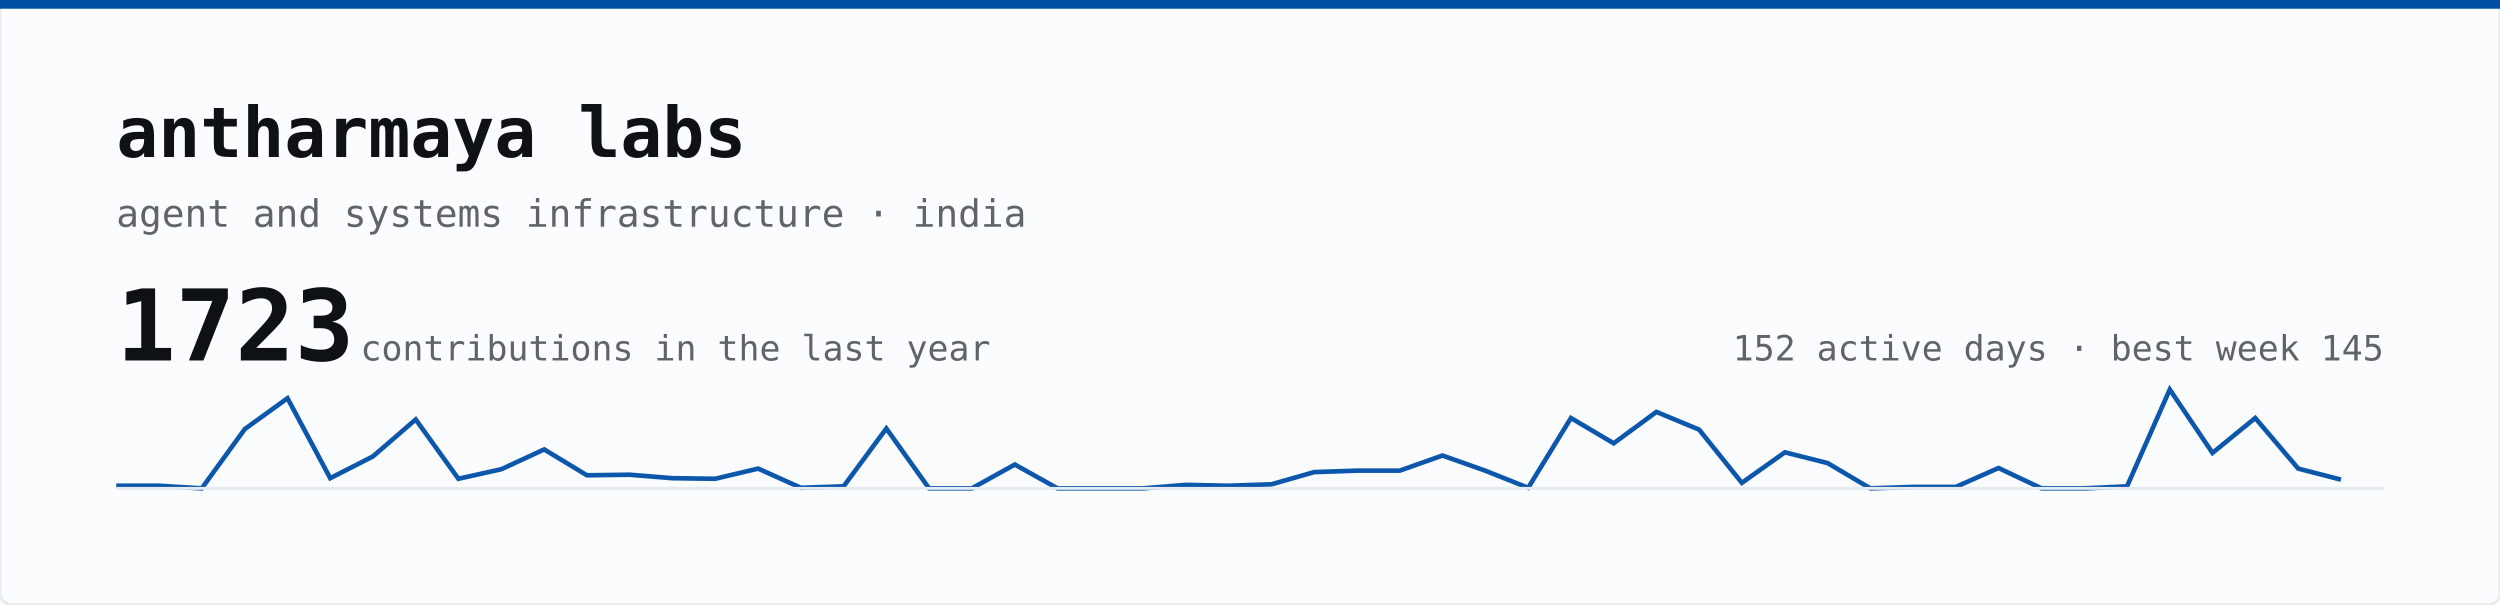
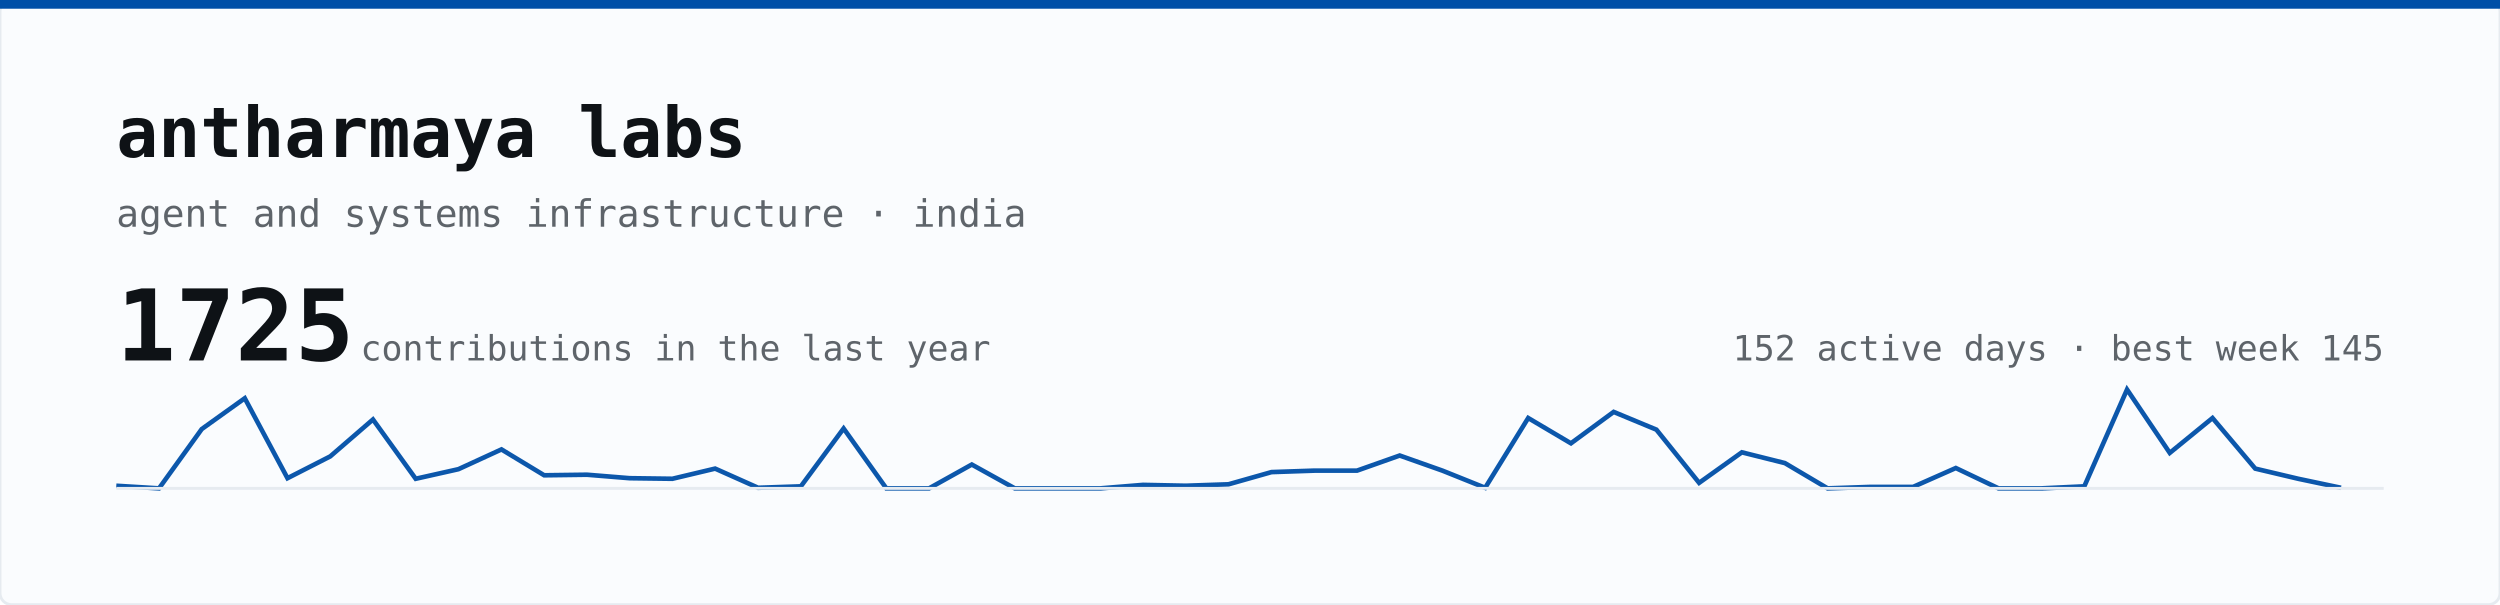
- <svg xmlns="http://www.w3.org/2000/svg" width="860" height="208" viewBox="0 0 860 208" role="img" aria-label="antharmaya labs. 1723 contributions in the last year.">
+ <svg xmlns="http://www.w3.org/2000/svg" width="860" height="208" viewBox="0 0 860 208" role="img" aria-label="antharmaya labs. 1725 contributions in the last year.">
  <rect width="860" height="208" rx="4" fill="#fafcfe" stroke="#e6ebf0" stroke-width="1" />
  <rect width="860" height="3" fill="#004fa7" />
  <text x="40" y="54" font-family="ui-monospace,SFMono-Regular,'SF Mono','JetBrains Mono',Menlo,Consolas,'DejaVu Sans Mono',monospace" font-size="24" font-weight="700" fill="#0e1216">antharmaya labs</text>
  <text x="40" y="78" font-family="ui-monospace,SFMono-Regular,'SF Mono','JetBrains Mono',Menlo,Consolas,'DejaVu Sans Mono',monospace" font-size="13" fill="#5e646a">agent and systems infrastructure · india</text>
-   <text x="40" y="124" font-family="ui-monospace,SFMono-Regular,'SF Mono','JetBrains Mono',Menlo,Consolas,'DejaVu Sans Mono',monospace" font-size="34" font-weight="700" fill="#0e1216">1723</text>
+   <text x="40" y="124" font-family="ui-monospace,SFMono-Regular,'SF Mono','JetBrains Mono',Menlo,Consolas,'DejaVu Sans Mono',monospace" font-size="34" font-weight="700" fill="#0e1216">1725</text>
  <text x="124" y="124" font-family="ui-monospace,SFMono-Regular,'SF Mono','JetBrains Mono',Menlo,Consolas,'DejaVu Sans Mono',monospace" font-size="12" fill="#5e646a">contributions in the last year</text>
  <text x="820" y="124" font-family="ui-monospace,SFMono-Regular,'SF Mono','JetBrains Mono',Menlo,Consolas,'DejaVu Sans Mono',monospace" font-size="12" fill="#5e646a" text-anchor="end">152 active days  ·  best week 145</text>
-   <polyline points="40.0,167.1 54.7,167.1 69.4,168.0 84.2,147.6 98.9,137.0 113.6,164.5 128.3,157.0 143.0,144.3 157.7,164.7 172.5,161.4 187.2,154.6 201.9,163.5 216.6,163.3 231.3,164.5 246.0,164.7 260.8,161.2 275.5,167.8 290.2,167.3 304.9,147.4 319.6,168.0 334.3,168.0 349.1,159.8 363.8,168.0 378.5,168.0 393.2,168.0 407.9,166.8 422.6,167.1 437.4,166.6 452.1,162.4 466.8,161.9 481.5,161.9 496.2,156.7 510.9,161.9 525.7,167.8 540.4,143.8 555.1,152.5 569.8,141.7 584.5,147.8 599.2,166.1 614.0,155.6 628.7,159.3 643.4,168.0 658.1,167.5 672.8,167.5 687.5,161.0 702.3,168.0 717.0,168.0 731.7,167.3 746.4,134.0 761.1,155.8 775.8,143.8 790.6,161.2 805.3,165.0" fill="none" stroke="#004fa7" stroke-width="1.6" opacity="0.95" />
+   <polyline points="40.0,167.1 54.7,168.0 69.4,147.6 84.2,137.0 98.9,164.5 113.6,157.0 128.3,144.3 143.0,164.7 157.7,161.4 172.5,154.6 187.2,163.5 201.9,163.3 216.6,164.5 231.3,164.7 246.0,161.2 260.8,167.8 275.5,167.3 290.2,147.4 304.9,168.0 319.6,168.0 334.3,159.8 349.1,168.0 363.8,168.0 378.5,168.0 393.2,166.8 407.9,167.1 422.6,166.6 437.4,162.4 452.1,161.9 466.8,161.9 481.5,156.7 496.2,161.9 510.9,167.8 525.7,143.8 540.4,152.5 555.1,141.7 569.8,147.8 584.5,166.1 599.2,155.6 614.0,159.3 628.7,168.0 643.4,167.5 658.1,167.5 672.8,161.0 687.5,168.0 702.3,168.0 717.0,167.3 731.7,134.0 746.4,155.8 761.1,143.8 775.8,161.2 790.6,164.7 805.3,167.8" fill="none" stroke="#004fa7" stroke-width="1.6" opacity="0.95" />
  <line x1="40" y1="168" x2="820" y2="168" stroke="#e6ebf0" stroke-width="1" />
</svg>
